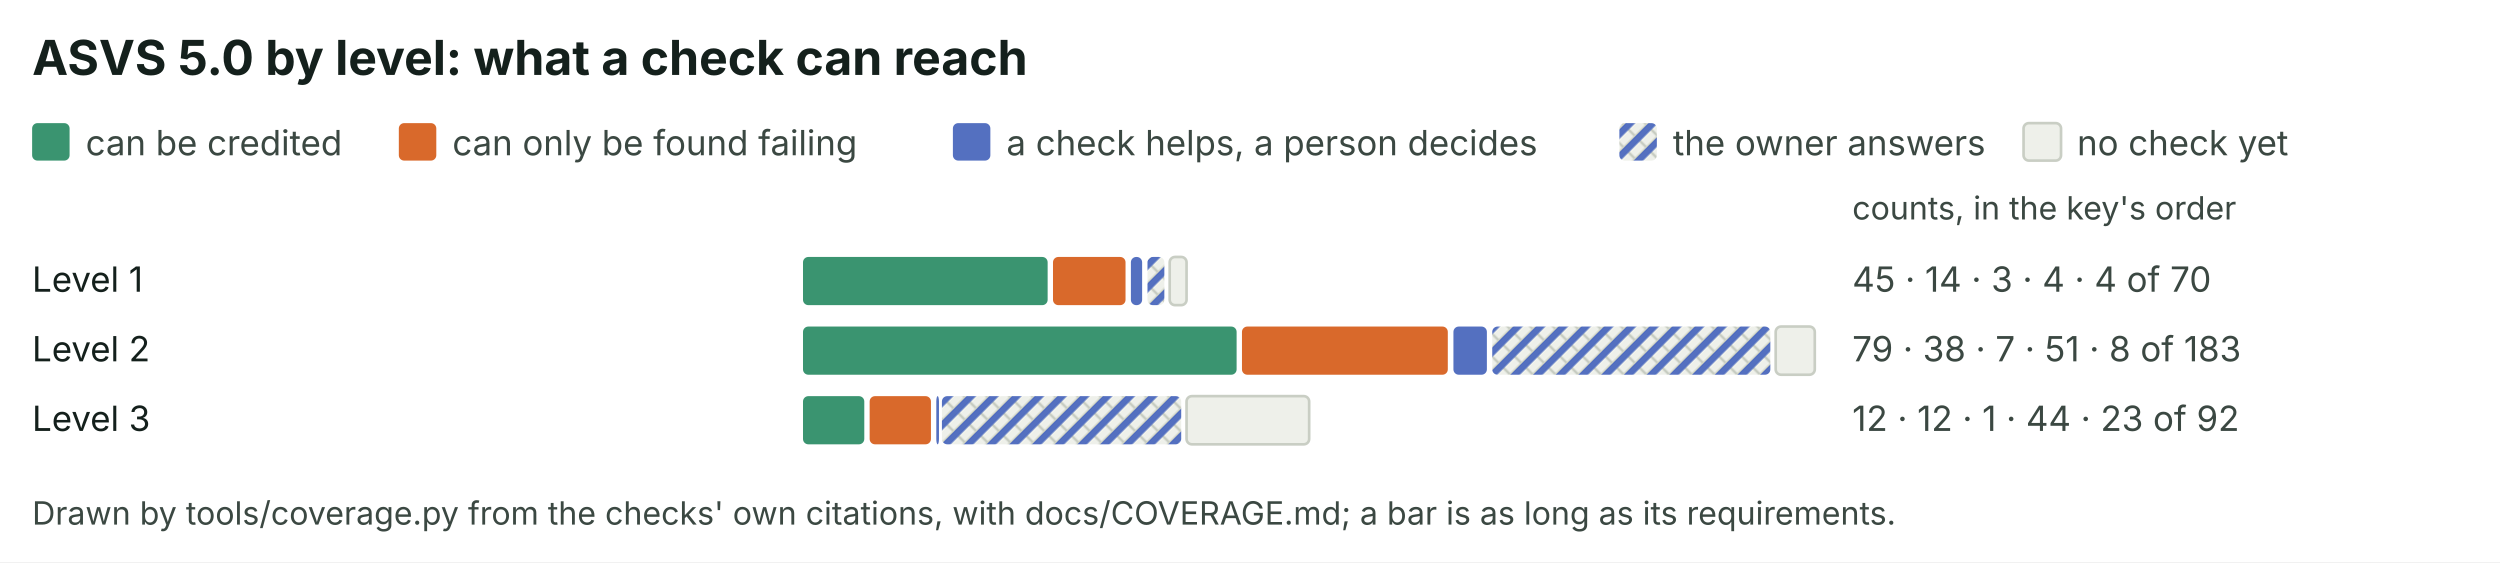
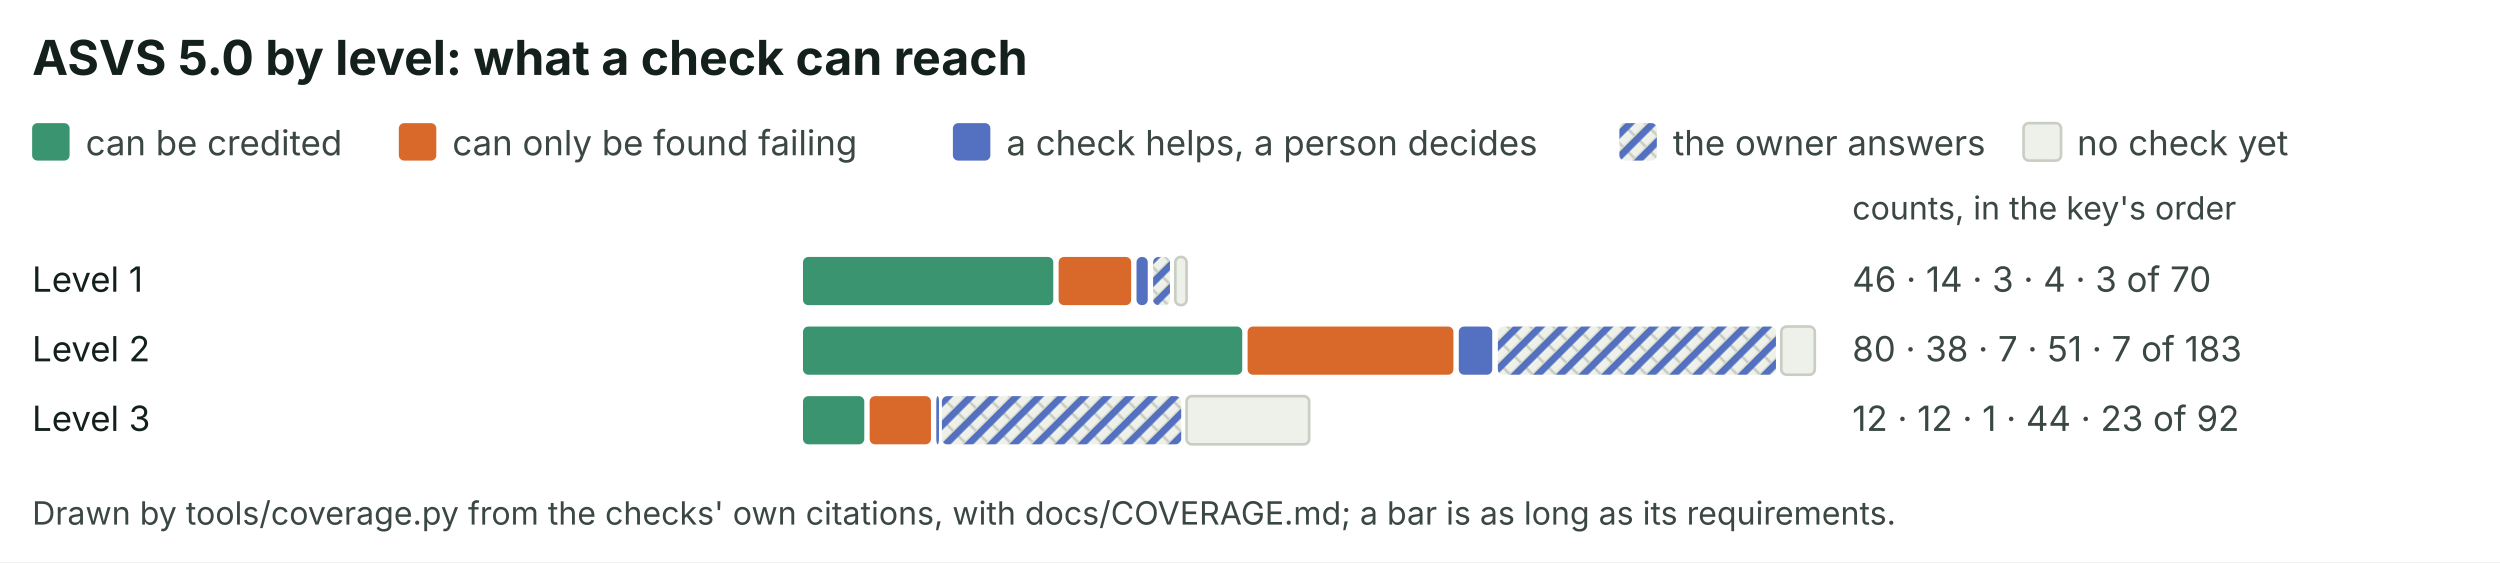
<svg xmlns="http://www.w3.org/2000/svg" viewBox="0 0 934 210" width="934" height="210" role="img" aria-labelledby="t d" font-family="Atkinson Hyperlegible, -apple-system, Segoe UI, sans-serif">
  <style>.bg{fill:#FFFFFF}.ink{fill:#14201C}.soft{fill:#3B4842}.none{fill:#EEF0EA;stroke:#C9CEC4}@media (prefers-color-scheme: dark){.bg{fill:#14201C}.ink{fill:#F3F4EF}.soft{fill:#C9CEC4}.none{fill:#182A23;stroke:#3B4842}}</style>
  <defs>
    <pattern id="owner" width="6" height="6" patternUnits="userSpaceOnUse" patternTransform="rotate(45)">
      <rect class="none" width="6" height="6" />
      <rect width="2.5" height="6" fill="#5470C0" />
    </pattern>
  </defs>
  <rect class="bg" width="934" height="210" />
  <text class="ink" x="12" y="28" font-size="18" font-weight="700">ASVS 5.0 by level: what a check can reach</text>
  <rect fill="#3A9470" x="12" y="46" width="14" height="14" rx="2" />
  <text class="soft" x="32" y="58" font-size="13">can be credited</text>
  <rect fill="#D9692B" x="149" y="46" width="14" height="14" rx="2" />
  <text class="soft" x="169" y="58" font-size="13">can only be found failing</text>
  <rect fill="#5470C0" x="356" y="46" width="14" height="14" rx="2" />
  <text class="soft" x="376" y="58" font-size="13">a check helps, a person decides</text>
  <rect fill="url(#owner)" x="605" y="46" width="14" height="14" rx="2" />
  <text class="soft" x="625" y="58" font-size="13">the owner answers</text>
  <rect class="none" x="756" y="46" width="14" height="14" rx="2" />
  <text class="soft" x="776" y="58" font-size="13">no check yet</text>
  <text class="soft" x="692" y="82" font-size="12">counts, in the key's order</text>
  <text class="ink" x="12" y="109" font-size="13">Level 1</text>
-   <rect fill="#3A9470" x="300.0" y="96" width="91.4" height="18" rx="2" />
-   <rect fill="#D9692B" x="393.4" y="96" width="27.1" height="18" rx="2" />
-   <rect fill="#5470C0" x="422.5" y="96" width="4.2" height="18" rx="2" />
-   <rect fill="url(#owner)" x="428.7" y="96" width="6.3" height="18" rx="2" />
-   <rect class="none" x="437.0" y="96" width="6.3" height="18" rx="2" />
-   <text class="soft" x="692" y="109" font-size="13">45 · 14 · 3 · 4 · 4  of 70</text>
+   <rect fill="#3A9470" x="300.0" y="96" width="93.5" height="18" rx="2" />
+   <rect fill="#D9692B" x="395.5" y="96" width="27.1" height="18" rx="2" />
+   <rect fill="#5470C0" x="424.6" y="96" width="4.2" height="18" rx="2" />
+   <rect fill="url(#owner)" x="430.8" y="96" width="6.3" height="18" rx="2" />
+   <rect class="none" x="439.1" y="96" width="4.2" height="18" rx="2" />
+   <text class="soft" x="692" y="109" font-size="13">46 · 14 · 3 · 4 · 3  of 70</text>
  <text class="ink" x="12" y="135" font-size="13">Level 2</text>
-   <rect fill="#3A9470" x="300.0" y="122" width="162.0" height="18" rx="2" />
-   <rect fill="#D9692B" x="464.0" y="122" width="76.9" height="18" rx="2" />
-   <rect fill="#5470C0" x="543.0" y="122" width="12.5" height="18" rx="2" />
-   <rect fill="url(#owner)" x="557.5" y="122" width="103.9" height="18" rx="2" />
-   <rect class="none" x="663.4" y="122" width="14.6" height="18" rx="2" />
-   <text class="soft" x="692" y="135" font-size="13">79 · 38 · 7 · 51 · 8  of 183</text>
+   <rect fill="#3A9470" x="300.0" y="122" width="164.1" height="18" rx="2" />
+   <rect fill="#D9692B" x="466.1" y="122" width="76.9" height="18" rx="2" />
+   <rect fill="#5470C0" x="545.0" y="122" width="12.5" height="18" rx="2" />
+   <rect fill="url(#owner)" x="559.6" y="122" width="103.9" height="18" rx="2" />
+   <rect class="none" x="665.5" y="122" width="12.5" height="18" rx="2" />
+   <text class="soft" x="692" y="135" font-size="13">80 · 38 · 7 · 51 · 7  of 183</text>
  <text class="ink" x="12" y="161" font-size="13">Level 3</text>
  <rect fill="#3A9470" x="300.0" y="148" width="22.9" height="18" rx="2" />
  <rect fill="#D9692B" x="324.9" y="148" width="22.9" height="18" rx="2" />
  <rect fill="#5470C0" x="349.8" y="148" width="1.0" height="18" rx="2" />
  <rect fill="url(#owner)" x="351.9" y="148" width="89.4" height="18" rx="2" />
  <rect class="none" x="443.3" y="148" width="45.8" height="18" rx="2" />
  <text class="soft" x="692" y="161" font-size="13">12 · 12 · 1 · 44 · 23  of 92</text>
  <text class="soft" x="12" y="196" font-size="12">Drawn by tools/coverage.py from the checks' own citations, with docs/COVERAGE.md; a bar is as long as its requirements.</text>
</svg>
